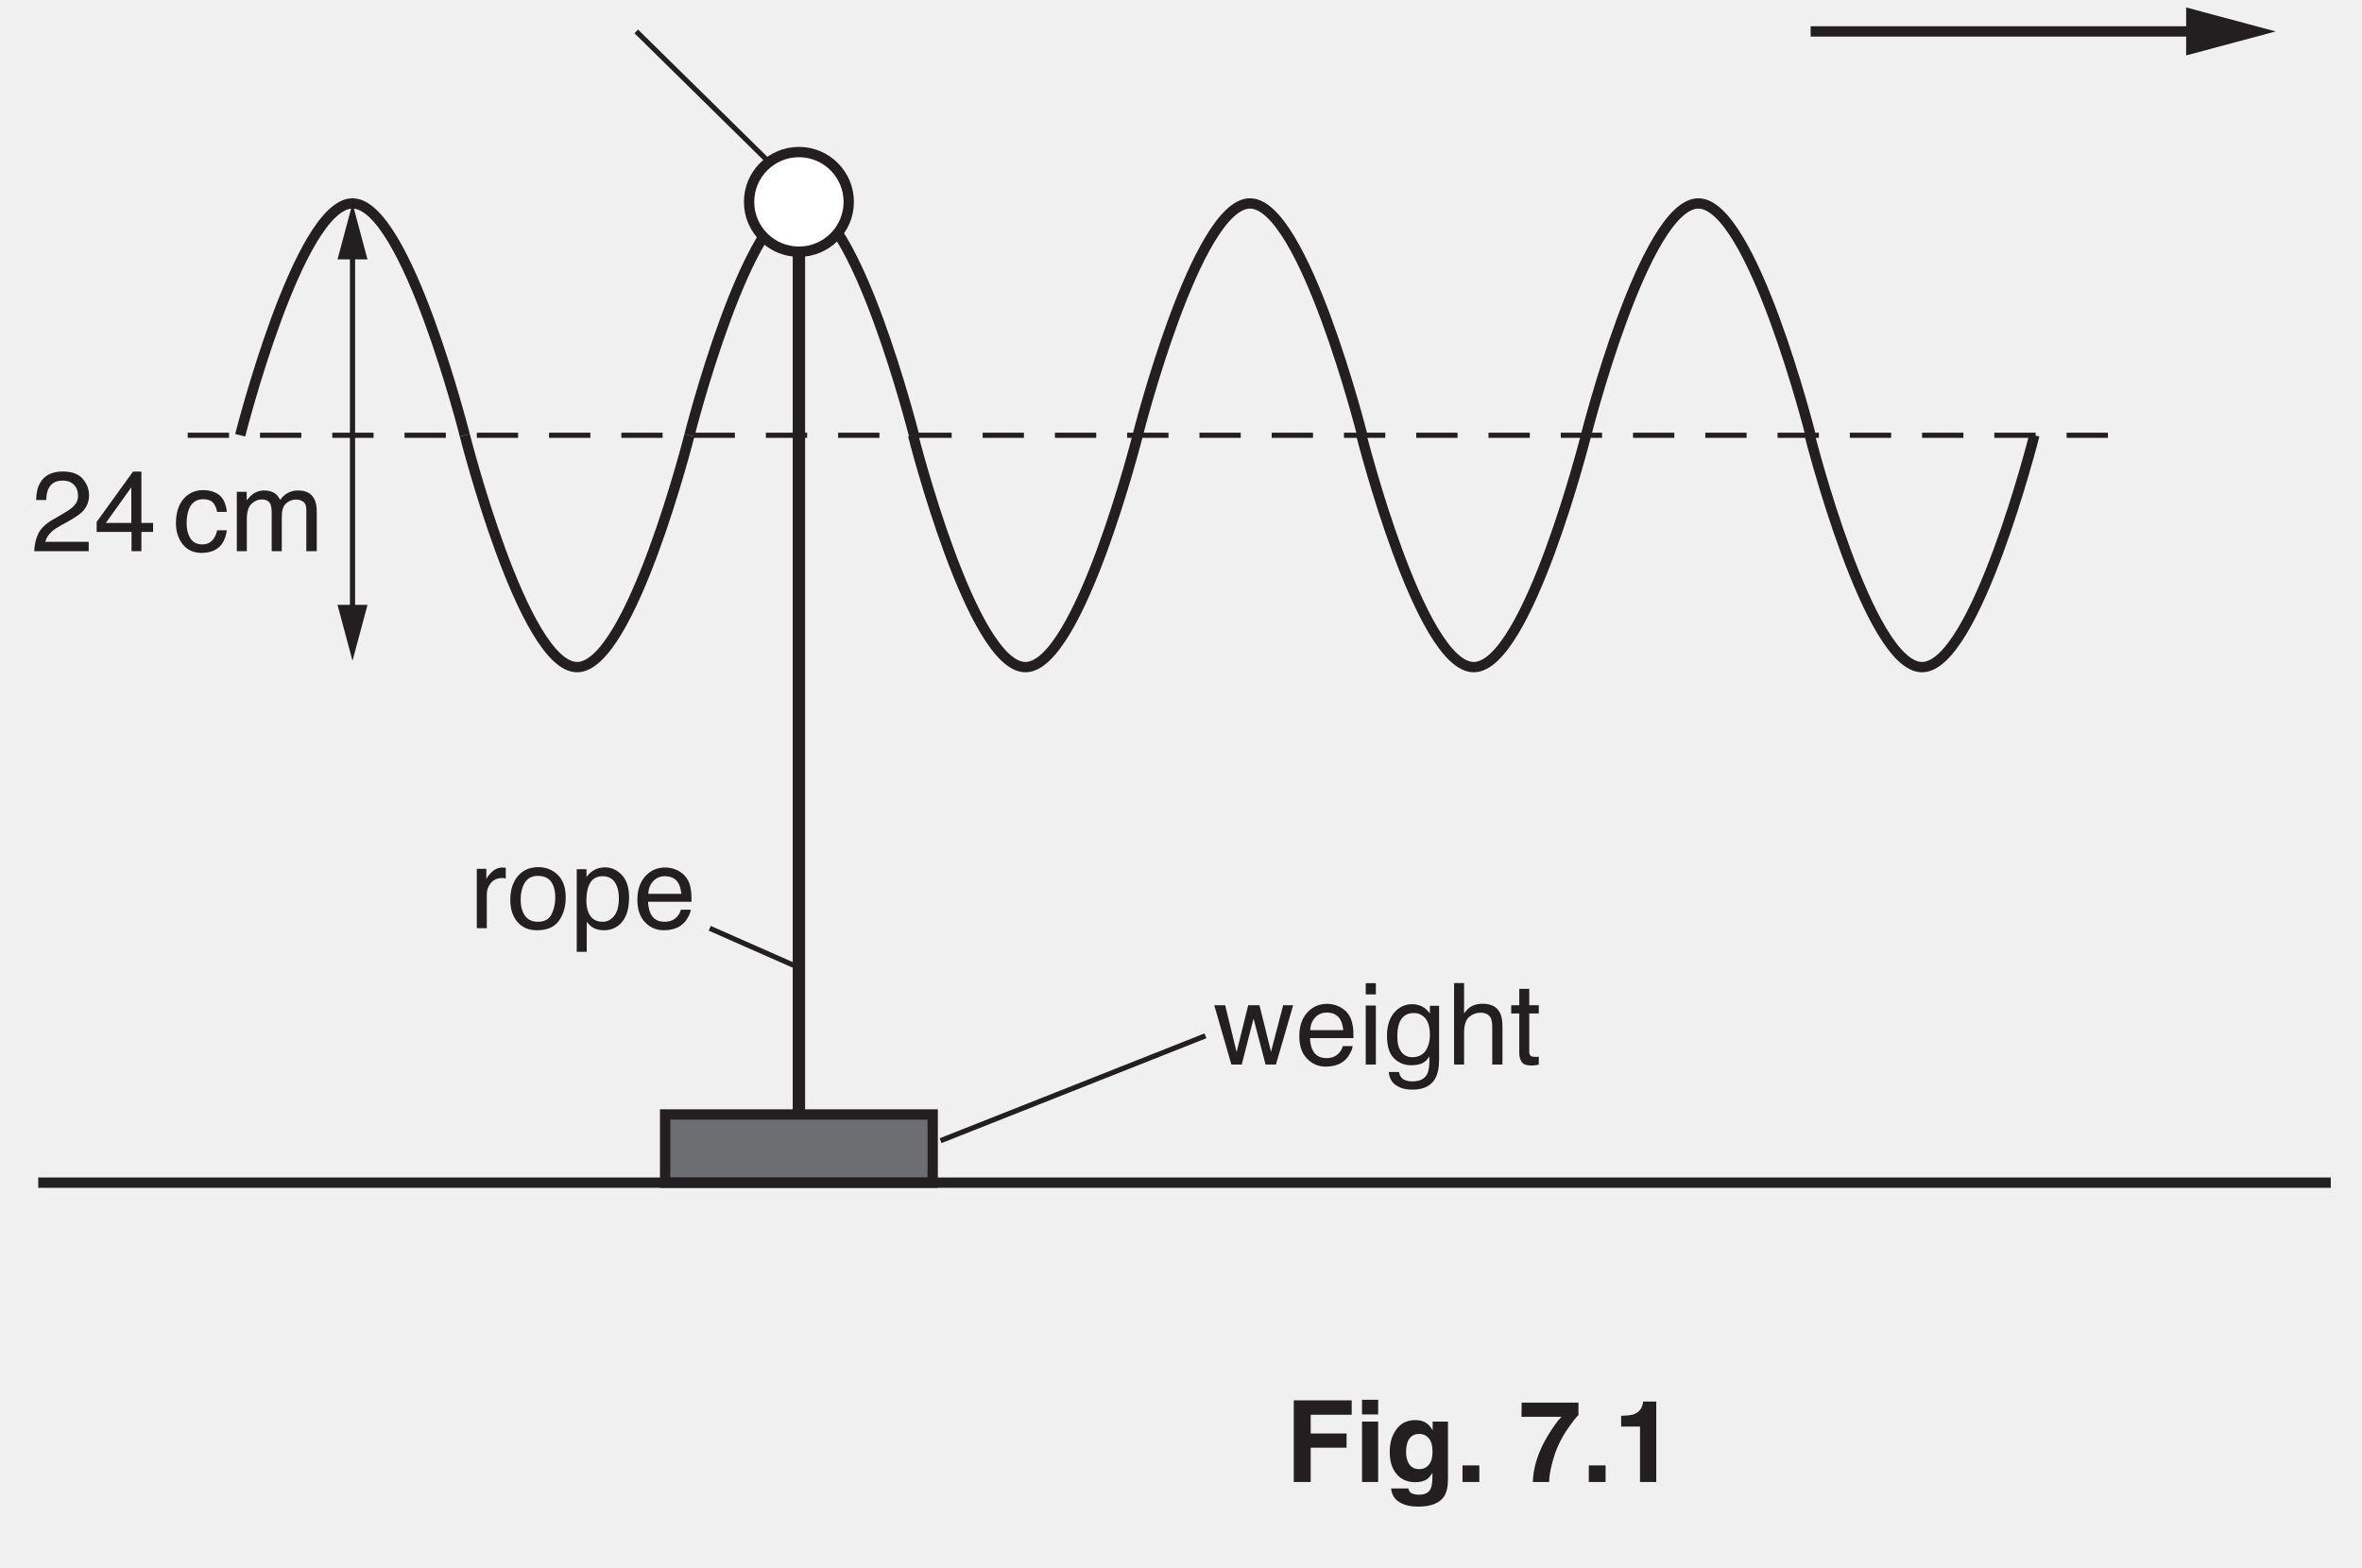
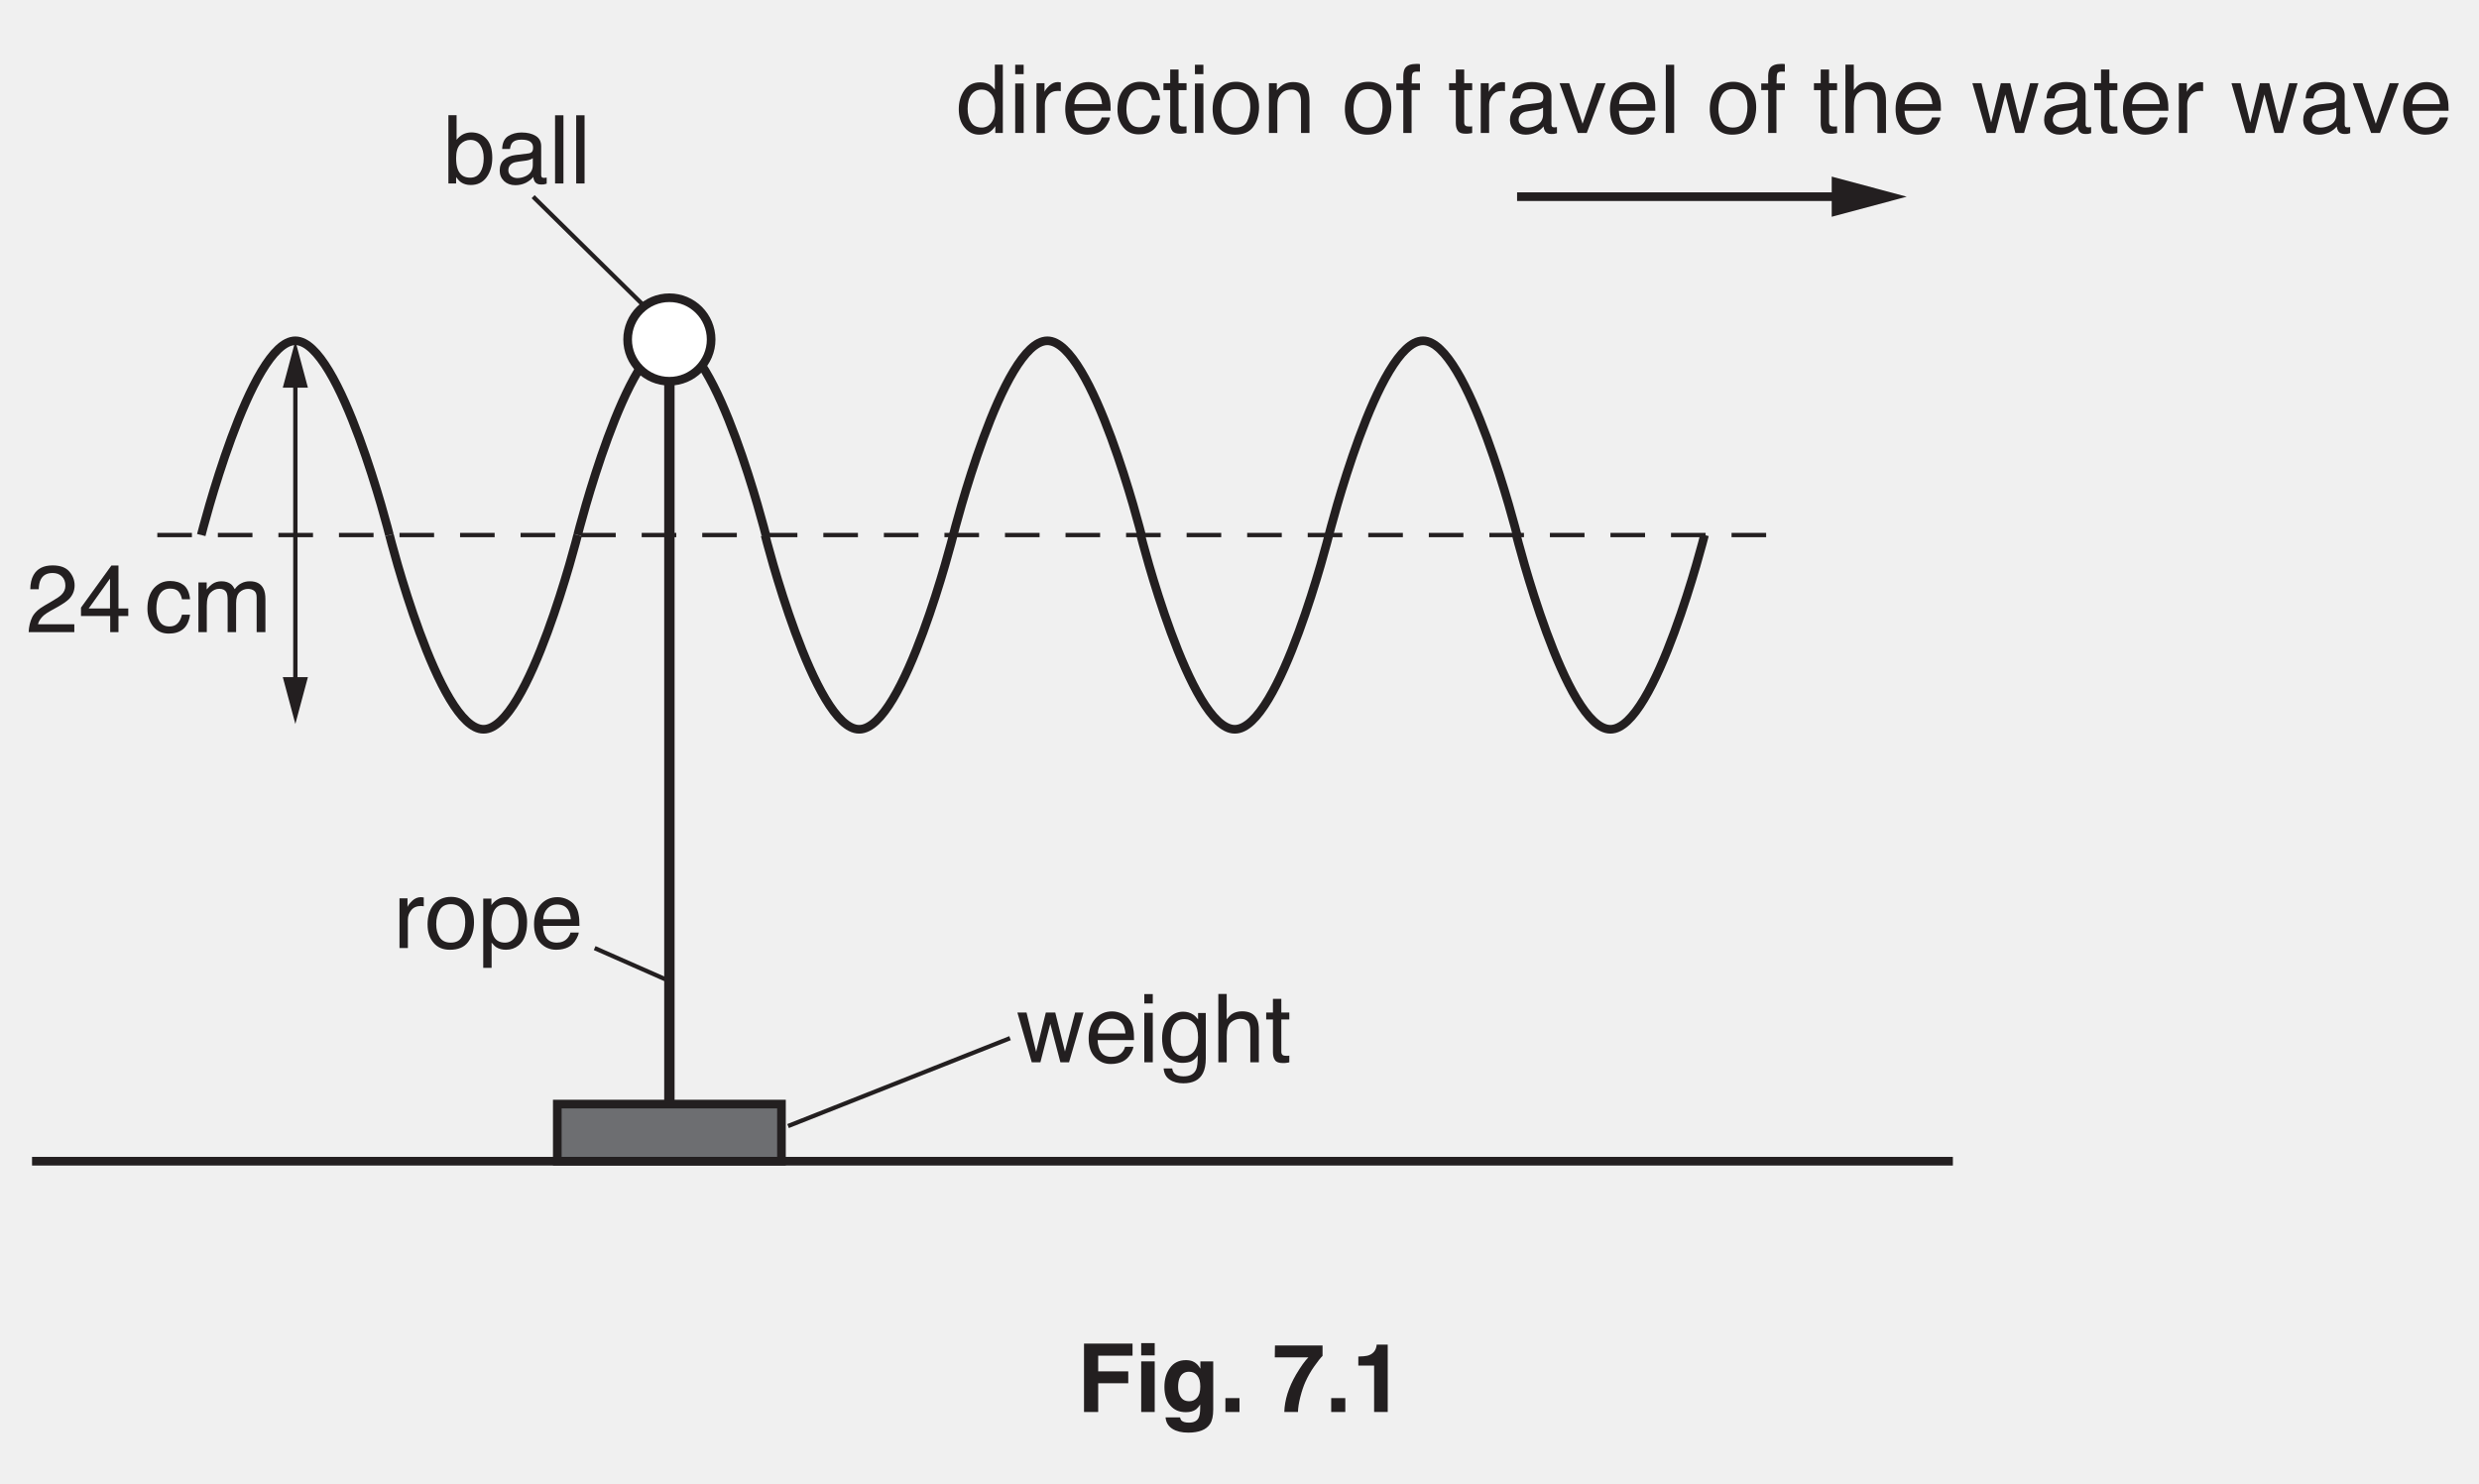
- <svg xmlns="http://www.w3.org/2000/svg" xmlns:xlink="http://www.w3.org/1999/xlink" version="1.1" width="228.8" height="151.9" viewBox="0 0 228.8 151.9">
+ <svg xmlns="http://www.w3.org/2000/svg" xmlns:xlink="http://www.w3.org/1999/xlink" version="1.1" width="286.6" height="171.6" viewBox="0 0 286.6 171.6">
  <defs>
    <clipPath id="clip_1">
-       <path transform="matrix(1,0,0,-1,-154.199,723.889)" d="M154.2 571.99H383V723.89H154.2Z" />
+       <path transform="matrix(1,0,0,-1,-154.199,743.589)" d="M154.2 571.99H440.8V743.59H154.2Z" />
    </clipPath>
    <clipPath id="clip_2">
-       <path transform="matrix(1,0,0,-1,-154.199,723.889)" d="M0 0H595.276V841.89H0Z" />
+       <path transform="matrix(1,0,0,-1,-154.199,743.589)" d="M0 0H595.276V841.89H0Z" />
    </clipPath>
    <clipPath id="clip_3">
-       <path transform="matrix(1,0,0,-1,-154.199,723.889)" d="M0 0H595.276V841.89H0Z" />
+       <path transform="matrix(1,0,0,-1,-154.199,743.589)" d="M0 0H595.276V841.89H0Z" />
    </clipPath>
    <clipPath id="clip_4">
-       <path transform="matrix(1,0,0,-1,-154.199,723.889)" d="M153.276 606.301H441.999V740.810H153.276Z" />
+       <path transform="matrix(1,0,0,-1,-154.199,743.589)" d="M153.276 606.301H441.999V740.810H153.276Z" />
    </clipPath>
    <clipPath id="clip_5">
-       <path transform="matrix(1,0,0,-1,-154.199,723.889)" d="M153.276 606.301H441.999V740.810H153.276Z" />
+       <path transform="matrix(1,0,0,-1,-154.199,743.589)" d="M153.276 606.301H441.999V740.810H153.276Z" />
    </clipPath>
+     <path id="font_6_71" d="M.120 .255C.120 .199 .131 .152 .155 .114 .179 .076 .217 .057 .270 .057 .310 .057 .344 .075 .370 .110 .396 .145 .409 .195 .409 .261 .409 .327 .396 .376 .369 .408 .342 .440 .308 .456 .269 .456 .224 .456 .188 .439 .161 .405 .133 .371 .120 .321 .120 .255M.252 .532C.292 .532 .326 .523 .353 .507 .368 .497 .386 .480 .406 .456V.718H.490V0H.411V.072C.391 .040 .366 .017 .338 .002 .310-.011 .278-.018 .242-.018 .184-.018 .133 .005 .091 .054 .048 .103 .027 .169 .027 .250 .027 .326 .046 .392 .085 .448 .124 .504 .180 .532 .252 .532Z" />
+     <path id="font_6_76" d="M.064 .520H.153V0H.064V.520M.064 .717H.153V.618H.064V.717Z" />
    <path id="font_6_85" d="M.066 .523H.150V.432C.157 .450 .173 .471 .200 .497 .227 .522 .258 .535 .292 .535 .294 .535 .297 .534 .301 .534 .305 .534 .311 .533 .321 .532V.439C.316 .440 .311 .441 .306 .441 .302 .442 .297 .442 .292 .442 .248 .442 .214 .428 .190 .399 .166 .370 .154 .337 .154 .300V0H.066V.523Z" />
+     <path id="font_6_72" d="M.282 .535C.319 .535 .355 .526 .390 .509 .424 .491 .451 .469 .469 .441 .487 .415 .499 .384 .504 .349 .510 .325 .512 .286 .512 .233H.129C.131 .180 .143 .137 .166 .105 .190 .073 .226 .057 .275 .057 .321 .057 .358 .072 .385 .102 .401 .120 .412 .140 .418 .163H.505C.503 .143 .495 .122 .482 .099 .469 .075 .455 .056 .439 .041 .412 .015 .379-.001 .340-.010 .319-.015 .295-.018 .268-.018 .203-.018 .148 .005 .103 .052 .057 .099 .035 .166 .035 .251 .035 .335 .057 .404 .103 .456 .149 .508 .208 .535 .282 .535M.422 .303C.418 .341 .410 .372 .397 .395 .373 .437 .333 .458 .276 .458 .236 .458 .202 .444 .175 .415 .147 .385 .133 .348 .131 .303H.422M.273 .536V.536Z" />
+     <path id="font_6_70" d="M.266 .538C.325 .538 .372 .523 .409 .495 .446 .466 .469 .416 .476 .346H.391C.385 .378 .374 .405 .355 .427 .336 .448 .307 .458 .266 .458 .210 .458 .170 .431 .145 .377 .130 .341 .122 .298 .122 .246 .122 .193 .133 .149 .155 .114 .177 .078 .212 .060 .260 .060 .296 .060 .325 .071 .346 .093 .368 .115 .382 .146 .391 .184H.476C.466 .115 .442 .064 .403 .032 .364 .000 .314-.015 .253-.015 .185-.015 .130 .009 .089 .059 .049 .109 .028 .171 .028 .246 .028 .338 .051 .410 .095 .461 .140 .512 .197 .538 .266 .538M.252 .536V.536Z" />
+     <path id="font_6_87" d="M.082 .667H.170V.523H.254V.450H.170V.110C.170 .092 .177 .079 .189 .073 .196 .070 .207 .068 .223 .068 .227 .068 .232 .068 .237 .068 .242 .068 .247 .069 .254 .070V0C.244-.003 .233-.005 .222-.006 .211-.008 .200-.008 .187-.008 .146-.008 .118 .001 .104 .022 .089 .043 .082 .070 .082 .104V.450H.011V.523H.082V.667Z" />
    <path id="font_6_82" d="M.271 .057C.330 .057 .370 .079 .391 .123 .413 .167 .424 .216 .424 .270 .424 .319 .416 .359 .400 .389 .376 .437 .333 .461 .272 .461 .219 .461 .180 .441 .155 .400 .131 .359 .119 .310 .119 .252 .119 .196 .131 .150 .155 .113 .180 .076 .218 .057 .271 .057M.275 .538C.342 .538 .399 .515 .446 .470 .492 .425 .516 .359 .516 .272 .516 .188 .495 .118 .454 .063 .413 .008 .349-.018 .263-.018 .191-.018 .134 .005 .092 .054 .049 .103 .028 .168 .028 .250 .028 .338 .051 .407 .095 .460 .140 .512 .200 .538 .275 .538M.272 .536V.536Z" />
+     <path id="font_6_81" d="M.064 .523H.147V.449C.172 .479 .198 .501 .226 .515 .254 .528 .284 .535 .318 .535 .393 .535 .443 .509 .469 .457 .483 .429 .490 .388 .490 .335V0H.401V.329C.401 .361 .396 .387 .387 .407 .371 .439 .343 .456 .302 .456 .281 .456 .264 .453 .250 .449 .226 .442 .205 .428 .187 .406 .172 .389 .163 .371 .158 .353 .154 .334 .152 .308 .152 .274V0H.064V.523M.270 .536V.536Z" />
+     <path id="font_6_3" d="" />
+     <path id="font_6_73" d="M.086 .602C.087 .638 .094 .665 .105 .681 .125 .711 .165 .726 .224 .726 .229 .726 .235 .726 .241 .726 .247 .725 .253 .725 .261 .724V.644C.252 .644 .245 .645 .241 .645 .237 .645 .233 .645 .229 .645 .203 .645 .187 .638 .182 .625 .176 .611 .174 .576 .174 .520H.261V.451H.173V0H.086V.451H.013V.520H.086V.602Z" />
+     <path id="font_6_68" d="M.131 .139C.131 .114 .141 .094 .159 .079 .178 .064 .200 .057 .225 .057 .256 .057 .286 .064 .315 .078 .364 .102 .388 .141 .388 .195V.266C.377 .258 .364 .252 .347 .247 .330 .243 .313 .239 .297 .238L.244 .231C.212 .227 .188 .221 .172 .212 .145 .197 .131 .172 .131 .139M.344 .316C.364 .319 .378 .327 .385 .342 .389 .350 .391 .361 .391 .376 .391 .406 .380 .427 .359 .441 .337 .455 .307 .461 .267 .461 .221 .461 .189 .449 .169 .424 .159 .410 .152 .390 .148 .363H.066C.068 .427 .089 .472 .129 .498 .169 .523 .216 .536 .269 .536 .331 .536 .381 .524 .419 .500 .457 .477 .476 .441 .476 .391V.089C.476 .080 .478 .073 .482 .067 .485 .062 .493 .059 .505 .059 .509 .059 .514 .059 .519 .060 .523 .060 .529 .061 .534 .062V-.002C.520-.006 .510-.009 .503-.010 .496-.011 .486-.011 .474-.011 .443-.011 .421-.000 .408 .020 .401 .032 .395 .048 .393 .069 .375 .045 .349 .025 .315 .007 .282-.009 .245-.018 .205-.018 .156-.018 .116-.003 .086 .025 .055 .055 .040 .092 .040 .136 .040 .185 .055 .223 .085 .249 .115 .276 .155 .293 .204 .299L.344 .316M.271 .536V.536Z" />
+     <path id="font_6_89" d="M.107 .523 .247 .097 .393 .523H.489L.291 0H.198L.005 .523H.107Z" />
+     <path id="font_6_79" d="M.066 .717H.154V0H.066V.717Z" />
+     <path id="font_6_75" d="M.064 .718H.152V.452C.173 .478 .191 .497 .208 .508 .236 .526 .272 .536 .314 .536 .390 .536 .441 .509 .468 .456 .483 .427 .490 .387 .490 .335V0H.400V.329C.400 .368 .395 .396 .385 .414 .369 .442 .339 .457 .295 .457 .259 .457 .226 .444 .196 .419 .167 .394 .152 .347 .152 .277V0H.064V.718Z" />
+     <path id="font_6_90" d="M.104 .523 .205 .110 .307 .523H.406L.508 .113 .615 .523H.703L.551 0H.460L.354 .405 .250 0H.159L.008 .523H.104Z" />
+     <path id="font_6_69" d="M.057 .718H.143V.459C.162 .484 .185 .503 .211 .517 .238 .530 .267 .537 .298 .537 .363 .537 .416 .514 .457 .469 .497 .425 .518 .359 .518 .271 .518 .188 .498 .120 .458 .065 .417 .010 .362-.016 .291-.016 .251-.016 .218-.006 .190 .012 .174 .023 .157 .042 .138 .067V0H.057V.718M.286 .061C.333 .061 .369 .080 .392 .118 .416 .155 .428 .205 .428 .267 .428 .322 .416 .367 .392 .403 .369 .439 .334 .458 .288 .458 .248 .458 .213 .443 .183 .413 .153 .384 .138 .335 .138 .267 .138 .218 .144 .178 .156 .147 .179 .090 .222 .061 .286 .061Z" />
    <path id="font_6_83" d="M.285 .057C.326 .057 .360 .074 .387 .109 .414 .143 .428 .195 .428 .264 .428 .306 .422 .342 .410 .372 .387 .430 .345 .458 .285 .458 .224 .458 .182 .428 .160 .367 .148 .334 .142 .292 .142 .242 .142 .202 .148 .167 .160 .139 .182 .084 .224 .057 .285 .057M.057 .520H.143V.451C.160 .475 .179 .493 .200 .506 .230 .526 .265 .536 .305 .536 .364 .536 .414 .513 .456 .467 .497 .422 .518 .357 .518 .272 .518 .158 .488 .076 .428 .027 .390-.003 .347-.018 .296-.018 .257-.018 .224-.009 .197 .007 .182 .016 .164 .033 .145 .057V-.208H.057V.520Z" />
-     <path id="font_6_72" d="M.282 .535C.319 .535 .355 .526 .390 .509 .424 .491 .451 .469 .469 .441 .487 .415 .499 .384 .504 .349 .510 .325 .512 .286 .512 .233H.129C.131 .180 .143 .137 .166 .105 .190 .073 .226 .057 .275 .057 .321 .057 .358 .072 .385 .102 .401 .120 .412 .140 .418 .163H.505C.503 .143 .495 .122 .482 .099 .469 .075 .455 .056 .439 .041 .412 .015 .379-.001 .340-.010 .319-.015 .295-.018 .268-.018 .203-.018 .148 .005 .103 .052 .057 .099 .035 .166 .035 .251 .035 .335 .057 .404 .103 .456 .149 .508 .208 .535 .282 .535M.422 .303C.418 .341 .410 .372 .397 .395 .373 .437 .333 .458 .276 .458 .236 .458 .202 .444 .175 .415 .147 .385 .133 .348 .131 .303H.422M.273 .536V.536Z" />
-     <path id="font_6_90" d="M.104 .523 .205 .110 .307 .523H.406L.508 .113 .615 .523H.703L.551 0H.460L.354 .405 .250 0H.159L.008 .523H.104Z" />
-     <path id="font_6_76" d="M.064 .520H.153V0H.064V.520M.064 .717H.153V.618H.064V.717Z" />
    <path id="font_6_74" d="M.249 .532C.290 .532 .325 .522 .356 .501 .373 .490 .389 .473 .407 .451V.518H.488V.042C.488-.024 .478-.076 .458-.115 .422-.186 .353-.221 .252-.221 .196-.221 .148-.209 .110-.183 .071-.158 .050-.119 .045-.065H.135C.139-.088 .147-.106 .160-.119 .180-.138 .211-.148 .254-.148 .321-.148 .365-.124 .386-.077 .399-.049 .404 .000 .403 .072 .386 .045 .365 .025 .340 .012 .315-.000 .282-.006 .242-.006 .185-.006 .135 .013 .093 .053 .051 .093 .029 .160 .029 .253 .029 .340 .051 .409 .093 .458 .136 .507 .188 .532 .249 .532M.407 .263C.407 .328 .393 .376 .367 .407 .340 .438 .306 .454 .265 .454 .203 .454 .160 .425 .138 .367 .126 .336 .120 .295 .120 .245 .120 .187 .132 .142 .156 .111 .179 .080 .212 .065 .252 .065 .315 .065 .360 .093 .385 .150 .400 .182 .407 .220 .407 .263M.259 .536V.536Z" />
-     <path id="font_6_75" d="M.064 .718H.152V.452C.173 .478 .191 .497 .208 .508 .236 .526 .272 .536 .314 .536 .390 .536 .441 .509 .468 .456 .483 .427 .490 .387 .490 .335V0H.400V.329C.400 .368 .395 .396 .385 .414 .369 .442 .339 .457 .295 .457 .259 .457 .226 .444 .196 .419 .167 .394 .152 .347 .152 .277V0H.064V.718Z" />
-     <path id="font_6_87" d="M.082 .667H.170V.523H.254V.450H.170V.110C.170 .092 .177 .079 .189 .073 .196 .070 .207 .068 .223 .068 .227 .068 .232 .068 .237 .068 .242 .068 .247 .069 .254 .070V0C.244-.003 .233-.005 .222-.006 .211-.008 .200-.008 .187-.008 .146-.008 .118 .001 .104 .022 .089 .043 .082 .070 .082 .104V.450H.011V.523H.082V.667Z" />
    <path id="font_6_21" d="M.031 0C.034 .060 .046 .112 .068 .157 .090 .201 .132 .242 .195 .278L.289 .333C.331 .357 .360 .378 .377 .395 .404 .422 .417 .453 .417 .488 .417 .529 .405 .562 .380 .586 .356 .610 .323 .622 .283 .622 .222 .622 .181 .599 .158 .553 .145 .528 .138 .494 .137 .451H.048C.049 .512 .060 .561 .082 .600 .120 .668 .187 .702 .283 .702 .363 .702 .422 .680 .459 .637 .496 .593 .514 .545 .514 .492 .514 .436 .494 .388 .455 .348 .432 .325 .391 .297 .333 .264L.266 .227C.234 .209 .209 .193 .190 .177 .158 .148 .137 .117 .129 .083H.511V0H.031Z" />
    <path id="font_6_23" d="M.330 .249V.563L.106 .249H.330M.332 0V.170H.025V.258L.345 .701H.419V.249H.522V.170H.419V0H.332Z" />
-     <path id="font_6_3" d="" />
-     <path id="font_6_70" d="M.266 .538C.325 .538 .372 .523 .409 .495 .446 .466 .469 .416 .476 .346H.391C.385 .378 .374 .405 .355 .427 .336 .448 .307 .458 .266 .458 .210 .458 .170 .431 .145 .377 .130 .341 .122 .298 .122 .246 .122 .193 .133 .149 .155 .114 .177 .078 .212 .060 .260 .060 .296 .060 .325 .071 .346 .093 .368 .115 .382 .146 .391 .184H.476C.466 .115 .442 .064 .403 .032 .364 .000 .314-.015 .253-.015 .185-.015 .130 .009 .089 .059 .049 .109 .028 .171 .028 .246 .028 .338 .051 .410 .095 .461 .140 .512 .197 .538 .266 .538M.252 .536V.536Z" />
    <path id="font_6_80" d="M.064 .523H.151V.449C.172 .474 .191 .493 .208 .505 .236 .525 .269 .535 .306 .535 .348 .535 .381 .524 .407 .504 .421 .492 .434 .475 .446 .452 .465 .480 .488 .501 .515 .514 .541 .528 .571 .535 .604 .535 .674 .535 .722 .509 .747 .458 .761 .431 .768 .394 .768 .348V0H.676V.363C.676 .398 .668 .422 .650 .435 .633 .448 .611 .455 .586 .455 .552 .455 .522 .443 .497 .420 .472 .397 .460 .358 .460 .304V0H.371V.341C.371 .377 .366 .403 .358 .419 .345 .443 .320 .456 .283 .456 .250 .456 .220 .443 .193 .417 .165 .391 .152 .345 .152 .277V0H.064V.523Z" />
    <path id="font_7_41" d="M.076 .719H.586V.592H.225V.427H.541V.302H.225V0H.076V.719Z" />
    <path id="font_7_76" d="M.208 .595H.066V.724H.208V.595M.066 .532H.208V0H.066V.532Z" />
    <path id="font_7_74" d="M.293 .113C.326 .113 .353 .125 .375 .150 .398 .175 .409 .214 .409 .268 .409 .319 .399 .357 .377 .384 .356 .410 .327 .423 .291 .423 .243 .423 .209 .400 .190 .354 .181 .330 .176 .299 .176 .263 .176 .232 .181 .205 .191 .180 .210 .135 .244 .113 .293 .113M.258 .545C.285 .545 .308 .541 .328 .533 .362 .519 .389 .493 .410 .455V.532H.545V.027C.545-.041 .534-.093 .511-.127 .471-.187 .395-.217 .282-.217 .214-.217 .159-.204 .116-.177 .073-.150 .049-.110 .044-.057H.196C.200-.074 .206-.085 .215-.093 .230-.105 .255-.112 .291-.112 .341-.112 .374-.095 .391-.062 .402-.040 .408-.004 .408 .045V.079C.394 .057 .380 .040 .365 .028 .337 .007 .301-.002 .257-.002 .188-.002 .134 .021 .093 .069 .052 .117 .032 .182 .032 .264 .032 .344 .051 .410 .091 .464 .130 .518 .186 .545 .258 .545M.303 .545V.545Z" />
    <path id="font_7_17" d="M.062 .146H.210V0H.062V.146Z" />
    <path id="font_7_3" d="" />
    <path id="font_7_26" d="M.527 .590C.506 .569 .477 .533 .440 .480 .403 .428 .372 .373 .347 .317 .327 .273 .309 .219 .293 .156 .277 .092 .269 .040 .269 0H.125C.129 .127 .170 .259 .25 .396 .301 .481 .343 .540 .378 .574H.025L.027 .699H.527V.590Z" />
    <path id="font_7_20" d="M.069 .488V.583C.113 .584 .144 .587 .161 .591 .189 .597 .212 .610 .229 .628 .242 .641 .251 .658 .257 .679 .260 .692 .262 .701 .262 .708H.378V0H.235V.488H.069Z" />
  </defs>
  <g clip-path="url(#clip_1)">
    <g clip-path="url(#clip_2)">
      <g clip-path="url(#clip_3)" />
-       <path transform="matrix(1,0,0,-1,-154.199,723.889)" d="M244.547 609.301H218.63V615.908H244.547Z" fill="#6d6e71" />
-       <path transform="matrix(1,0,0,-1,90.347,114.588)" stroke-width="1" stroke-linecap="butt" stroke-miterlimit="4" stroke-linejoin="miter" fill="none" stroke="#231f20" d="M0 0H-25.917V6.607H0Z" />
-       <path transform="matrix(1,0,0,-1,3.704,114.588)" stroke-width="1" stroke-linecap="butt" stroke-miterlimit="4" stroke-linejoin="miter" fill="none" stroke="#231f20" d="M0 0H222.07" />
-       <path transform="matrix(1,0,0,-1,18.187,42.174)" stroke-width=".5" stroke-linecap="butt" stroke-dasharray="4,3" stroke-miterlimit="4" stroke-linejoin="miter" fill="none" stroke="#231f20" d="M0 0H187.26" />
+       <path transform="matrix(1,0,0,-1,-154.199,743.589)" d="M244.547 609.301H218.63V615.908H244.547Z" fill="#6d6e71" />
+       <path transform="matrix(1,0,0,-1,90.347,134.288)" stroke-width="1" stroke-linecap="butt" stroke-miterlimit="4" stroke-linejoin="miter" fill="none" stroke="#231f20" d="M0 0H-25.917V6.607H0Z" />
+       <path transform="matrix(1,0,0,-1,3.704,134.288)" stroke-width="1" stroke-linecap="butt" stroke-miterlimit="4" stroke-linejoin="miter" fill="none" stroke="#231f20" d="M0 0H222.07" />
+       <path transform="matrix(1,0,0,-1,18.187,61.874)" stroke-width=".5" stroke-linecap="butt" stroke-dasharray="4,3" stroke-miterlimit="4" stroke-linejoin="miter" fill="none" stroke="#231f20" d="M0 0H187.26" />
      <g clip-path="url(#clip_4)">
-         <path transform="matrix(1,0,0,-1,23.268,42.174)" stroke-width="1" stroke-linecap="butt" stroke-miterlimit="4" stroke-linejoin="miter" fill="none" stroke="#231f20" d="M0 0C0 0 5.671 22.463 10.878 22.463 16.085 22.463 21.756 0 21.756 0" />
-         <path transform="matrix(1,0,0,-1,66.782,42.174)" stroke-width="1" stroke-linecap="butt" stroke-miterlimit="4" stroke-linejoin="miter" fill="none" stroke="#231f20" d="M0 0C0 0-5.673-22.463-10.879-22.463-16.085-22.463-21.757 0-21.757 0" />
-         <path transform="matrix(1,0,0,-1,66.782,42.174)" stroke-width="1" stroke-linecap="butt" stroke-miterlimit="4" stroke-linejoin="miter" fill="none" stroke="#231f20" d="M0 0C0 0 5.671 22.463 10.877 22.463 16.084 22.463 21.756 0 21.756 0" />
-         <path transform="matrix(1,0,0,-1,110.208,42.174)" stroke-width="1" stroke-linecap="butt" stroke-miterlimit="4" stroke-linejoin="miter" fill="none" stroke="#231f20" d="M0 0C0 0-5.672-22.463-10.878-22.463-16.085-22.463-21.757 0-21.757 0" />
-         <path transform="matrix(1,0,0,-1,110.208,42.174)" stroke-width="1" stroke-linecap="butt" stroke-miterlimit="4" stroke-linejoin="miter" fill="none" stroke="#231f20" d="M0 0C0 0 5.672 22.463 10.878 22.463 16.084 22.463 21.757 0 21.757 0" />
-         <path transform="matrix(1,0,0,-1,153.635,42.174)" stroke-width="1" stroke-linecap="butt" stroke-miterlimit="4" stroke-linejoin="miter" fill="none" stroke="#231f20" d="M0 0C0 0-5.671-22.463-10.877-22.463-16.084-22.463-21.755 0-21.755 0" />
-         <path transform="matrix(1,0,0,-1,153.635,42.174)" stroke-width="1" stroke-linecap="butt" stroke-miterlimit="4" stroke-linejoin="miter" fill="none" stroke="#231f20" d="M0 0C0 0 5.672 22.463 10.88 22.463 16.086 22.463 21.756 0 21.756 0" />
-         <path transform="matrix(1,0,0,-1,197.062,42.174)" stroke-width="1" stroke-linecap="butt" stroke-miterlimit="4" stroke-linejoin="miter" fill="none" stroke="#231f20" d="M0 0C0 0-5.671-22.463-10.879-22.463-16.084-22.463-21.757 0-21.757 0" />
-         <path transform="matrix(1,0,0,-1,82.216,19.560)" d="M0 0C0-2.666-2.162-4.828-4.828-4.828-7.494-4.828-9.655-2.666-9.655 0-9.655 2.666-7.494 4.828-4.828 4.828-2.162 4.828 0 2.666 0 0" fill="#ffffff" />
-         <path transform="matrix(1,0,0,-1,82.216,19.560)" stroke-width="1" stroke-linecap="butt" stroke-miterlimit="4" stroke-linejoin="miter" fill="none" stroke="#231f20" d="M0 0C0-2.666-2.162-4.828-4.828-4.828-7.494-4.828-9.655-2.666-9.655 0-9.655 2.666-7.494 4.828-4.828 4.828-2.162 4.828 0 2.666 0 0Z" />
-         <path transform="matrix(1,0,0,-1,77.389,24.388)" stroke-width="1.2" stroke-linecap="butt" stroke-miterlimit="4" stroke-linejoin="miter" fill="none" stroke="#231f20" d="M0 0V-83.594" />
-         <path transform="matrix(1,0,0,-1,175.391,3.045)" stroke-width="1" stroke-linecap="butt" stroke-miterlimit="4" stroke-linejoin="miter" fill="none" stroke="#231f20" d="M0 0H37.96" />
-         <path transform="matrix(1,0,0,-1,211.766,5.369)" d="M0 0 8.673 2.323 0 4.648Z" fill="#231f20" />
+         <path transform="matrix(1,0,0,-1,23.268,61.874)" stroke-width="1" stroke-linecap="butt" stroke-miterlimit="4" stroke-linejoin="miter" fill="none" stroke="#231f20" d="M0 0C0 0 5.671 22.463 10.878 22.463 16.085 22.463 21.756 0 21.756 0" />
+         <path transform="matrix(1,0,0,-1,66.782,61.874)" stroke-width="1" stroke-linecap="butt" stroke-miterlimit="4" stroke-linejoin="miter" fill="none" stroke="#231f20" d="M0 0C0 0-5.673-22.463-10.879-22.463-16.085-22.463-21.757 0-21.757 0" />
+         <path transform="matrix(1,0,0,-1,66.782,61.874)" stroke-width="1" stroke-linecap="butt" stroke-miterlimit="4" stroke-linejoin="miter" fill="none" stroke="#231f20" d="M0 0C0 0 5.671 22.463 10.877 22.463 16.084 22.463 21.756 0 21.756 0" />
+         <path transform="matrix(1,0,0,-1,110.208,61.874)" stroke-width="1" stroke-linecap="butt" stroke-miterlimit="4" stroke-linejoin="miter" fill="none" stroke="#231f20" d="M0 0C0 0-5.672-22.463-10.878-22.463-16.085-22.463-21.757 0-21.757 0" />
+         <path transform="matrix(1,0,0,-1,110.208,61.874)" stroke-width="1" stroke-linecap="butt" stroke-miterlimit="4" stroke-linejoin="miter" fill="none" stroke="#231f20" d="M0 0C0 0 5.672 22.463 10.878 22.463 16.084 22.463 21.757 0 21.757 0" />
+         <path transform="matrix(1,0,0,-1,153.635,61.874)" stroke-width="1" stroke-linecap="butt" stroke-miterlimit="4" stroke-linejoin="miter" fill="none" stroke="#231f20" d="M0 0C0 0-5.671-22.463-10.877-22.463-16.084-22.463-21.755 0-21.755 0" />
+         <path transform="matrix(1,0,0,-1,153.635,61.874)" stroke-width="1" stroke-linecap="butt" stroke-miterlimit="4" stroke-linejoin="miter" fill="none" stroke="#231f20" d="M0 0C0 0 5.672 22.463 10.88 22.463 16.086 22.463 21.756 0 21.756 0" />
+         <path transform="matrix(1,0,0,-1,197.062,61.874)" stroke-width="1" stroke-linecap="butt" stroke-miterlimit="4" stroke-linejoin="miter" fill="none" stroke="#231f20" d="M0 0C0 0-5.671-22.463-10.879-22.463-16.084-22.463-21.757 0-21.757 0" />
+         <path transform="matrix(1,0,0,-1,82.216,39.260)" d="M0 0C0-2.666-2.162-4.828-4.828-4.828-7.494-4.828-9.655-2.666-9.655 0-9.655 2.666-7.494 4.828-4.828 4.828-2.162 4.828 0 2.666 0 0" fill="#ffffff" />
+         <path transform="matrix(1,0,0,-1,82.216,39.260)" stroke-width="1" stroke-linecap="butt" stroke-miterlimit="4" stroke-linejoin="miter" fill="none" stroke="#231f20" d="M0 0C0-2.666-2.162-4.828-4.828-4.828-7.494-4.828-9.655-2.666-9.655 0-9.655 2.666-7.494 4.828-4.828 4.828-2.162 4.828 0 2.666 0 0Z" />
+         <path transform="matrix(1,0,0,-1,77.389,44.088)" stroke-width="1.2" stroke-linecap="butt" stroke-miterlimit="4" stroke-linejoin="miter" fill="none" stroke="#231f20" d="M0 0V-83.594" />
+         <path transform="matrix(1,0,0,-1,175.391,22.745)" stroke-width="1" stroke-linecap="butt" stroke-miterlimit="4" stroke-linejoin="miter" fill="none" stroke="#231f20" d="M0 0H37.96" />
+         <path transform="matrix(1,0,0,-1,211.766,25.069)" d="M0 0 8.673 2.323 0 4.648Z" fill="#231f20" />
      </g>
-       <g clip-path="url(#clip_5)" />
-       <use data-text="r" xlink:href="#font_6_85" transform="matrix(11,0,0,-11,45.461,89.935)" fill="#231f20" />
-       <use data-text="o" xlink:href="#font_6_82" transform="matrix(11,0,0,-11,49.124,89.935)" fill="#231f20" />
-       <use data-text="p" xlink:href="#font_6_83" transform="matrix(11,0,0,-11,55.240,89.935)" fill="#231f20" />
-       <use data-text="e" xlink:href="#font_6_72" transform="matrix(11,0,0,-11,61.356,89.935)" fill="#231f20" />
-       <use data-text="w" xlink:href="#font_6_90" transform="matrix(11,0,0,-11,117.533,103.146)" fill="#231f20" />
-       <use data-text="e" xlink:href="#font_6_72" transform="matrix(11,0,0,-11,125.475,103.146)" fill="#231f20" />
-       <use data-text="i" xlink:href="#font_6_76" transform="matrix(11,0,0,-11,131.591,103.146)" fill="#231f20" />
-       <use data-text="g" xlink:href="#font_6_74" transform="matrix(11,0,0,-11,134.033,103.146)" fill="#231f20" />
-       <use data-text="h" xlink:href="#font_6_75" transform="matrix(11,0,0,-11,140.149,103.146)" fill="#231f20" />
-       <use data-text="t" xlink:href="#font_6_87" transform="matrix(11,0,0,-11,146.265,103.146)" fill="#231f20" />
-       <path transform="matrix(1,0,0,-1,61.635,3.045)" stroke-width=".5" stroke-linecap="butt" stroke-miterlimit="10" stroke-linejoin="miter" fill="none" stroke="#231f20" d="M0 0 12.86-12.658" />
-       <path transform="matrix(1,0,0,-1,68.750,89.941)" stroke-width=".5" stroke-linecap="butt" stroke-miterlimit="10" stroke-linejoin="miter" fill="none" stroke="#231f20" d="M0 0 8.639-3.812" />
-       <path transform="matrix(1,0,0,-1,116.772,100.359)" stroke-width=".5" stroke-linecap="butt" stroke-miterlimit="10" stroke-linejoin="miter" fill="none" stroke="#231f20" d="M0 0-25.663-10.164" />
-       <path transform="matrix(1,0,0,-1,34.147,24.141)" stroke-width=".5" stroke-linecap="butt" stroke-miterlimit="10" stroke-linejoin="miter" fill="none" stroke="#231f20" d="M0 0V-35.455" />
-       <path transform="matrix(1,0,0,-1,32.694,25.132)" d="M0 0 1.452 5.42 2.905 0Z" fill="#231f20" />
-       <path transform="matrix(1,0,0,-1,32.694,58.605)" d="M0 0 1.452-5.42 2.905 0Z" fill="#231f20" />
-       <use data-text="2" xlink:href="#font_6_21" transform="matrix(11,0,0,-11,2.972,53.406)" fill="#231f20" />
-       <use data-text="4" xlink:href="#font_6_23" transform="matrix(11,0,0,-11,9.088,53.406)" fill="#231f20" />
-       <use data-text="c" xlink:href="#font_6_70" transform="matrix(11,0,0,-11,16.736,53.406)" fill="#231f20" />
-       <use data-text="m" xlink:href="#font_6_80" transform="matrix(11,0,0,-11,22.236,53.406)" fill="#231f20" />
-       <use data-text="F" xlink:href="#font_7_41" transform="matrix(11,0,0,-11,124.488,143.588)" fill="#231f20" />
-       <use data-text="i" xlink:href="#font_7_76" transform="matrix(11,0,0,-11,131.209,143.588)" fill="#231f20" />
-       <use data-text="g" xlink:href="#font_7_74" transform="matrix(11,0,0,-11,134.267,143.588)" fill="#231f20" />
-       <use data-text="." xlink:href="#font_7_17" transform="matrix(11,0,0,-11,140.988,143.588)" fill="#231f20" />
-       <use data-text="7" xlink:href="#font_7_26" transform="matrix(11,0,0,-11,147.104,143.588)" fill="#231f20" />
-       <use data-text="." xlink:href="#font_7_17" transform="matrix(11,0,0,-11,153.220,143.588)" fill="#231f20" />
-       <use data-text="1" xlink:href="#font_7_20" transform="matrix(11,0,0,-11,156.278,143.588)" fill="#231f20" />
+       <g clip-path="url(#clip_5)">
+         <use data-text="d" xlink:href="#font_6_71" transform="matrix(11,0,0,-11,110.548,15.376)" fill="#231f20" />
+         <use data-text="i" xlink:href="#font_6_76" transform="matrix(11,0,0,-11,116.664,15.376)" fill="#231f20" />
+         <use data-text="r" xlink:href="#font_6_85" transform="matrix(11,0,0,-11,119.106,15.376)" fill="#231f20" />
+         <use data-text="e" xlink:href="#font_6_72" transform="matrix(11,0,0,-11,122.769,15.376)" fill="#231f20" />
+         <use data-text="c" xlink:href="#font_6_70" transform="matrix(11,0,0,-11,128.885,15.376)" fill="#231f20" />
+         <use data-text="t" xlink:href="#font_6_87" transform="matrix(11,0,0,-11,134.385,15.376)" fill="#231f20" />
+         <use data-text="i" xlink:href="#font_6_76" transform="matrix(11,0,0,-11,137.443,15.376)" fill="#231f20" />
+         <use data-text="o" xlink:href="#font_6_82" transform="matrix(11,0,0,-11,139.885,15.376)" fill="#231f20" />
+         <use data-text="n" xlink:href="#font_6_81" transform="matrix(11,0,0,-11,146.001,15.376)" fill="#231f20" />
+         <use data-text="o" xlink:href="#font_6_82" transform="matrix(11,0,0,-11,155.175,15.376)" fill="#231f20" />
+         <use data-text="f" xlink:href="#font_6_73" transform="matrix(11,0,0,-11,161.291,15.376)" fill="#231f20" />
+         <use data-text="t" xlink:href="#font_6_87" transform="matrix(11,0,0,-11,167.407,15.376)" fill="#231f20" />
+         <use data-text="r" xlink:href="#font_6_85" transform="matrix(11,0,0,-11,170.465,15.376)" fill="#231f20" />
+         <use data-text="a" xlink:href="#font_6_68" transform="matrix(11,0,0,-11,174.128,15.376)" fill="#231f20" />
+         <use data-text="v" xlink:href="#font_6_89" transform="matrix(11,0,0,-11,180.244,15.376)" fill="#231f20" />
+         <use data-text="e" xlink:href="#font_6_72" transform="matrix(11,0,0,-11,185.744,15.376)" fill="#231f20" />
+         <use data-text="l" xlink:href="#font_6_79" transform="matrix(11,0,0,-11,191.860,15.376)" fill="#231f20" />
+         <use data-text="o" xlink:href="#font_6_82" transform="matrix(11,0,0,-11,197.360,15.376)" fill="#231f20" />
+         <use data-text="f" xlink:href="#font_6_73" transform="matrix(11,0,0,-11,203.476,15.376)" fill="#231f20" />
+         <use data-text="t" xlink:href="#font_6_87" transform="matrix(11,0,0,-11,209.592,15.376)" fill="#231f20" />
+         <use data-text="h" xlink:href="#font_6_75" transform="matrix(11,0,0,-11,212.650,15.376)" fill="#231f20" />
+         <use data-text="e" xlink:href="#font_6_72" transform="matrix(11,0,0,-11,218.766,15.376)" fill="#231f20" />
+         <use data-text="w" xlink:href="#font_6_90" transform="matrix(11,0,0,-11,227.940,15.376)" fill="#231f20" />
+         <use data-text="a" xlink:href="#font_6_68" transform="matrix(11,0,0,-11,235.882,15.376)" fill="#231f20" />
+         <use data-text="t" xlink:href="#font_6_87" transform="matrix(11,0,0,-11,241.998,15.376)" fill="#231f20" />
+         <use data-text="e" xlink:href="#font_6_72" transform="matrix(11,0,0,-11,245.056,15.376)" fill="#231f20" />
+         <use data-text="r" xlink:href="#font_6_85" transform="matrix(11,0,0,-11,251.172,15.376)" fill="#231f20" />
+         <use data-text="w" xlink:href="#font_6_90" transform="matrix(11,0,0,-11,257.893,15.376)" fill="#231f20" />
+         <use data-text="a" xlink:href="#font_6_68" transform="matrix(11,0,0,-11,265.835,15.376)" fill="#231f20" />
+         <use data-text="v" xlink:href="#font_6_89" transform="matrix(11,0,0,-11,271.951,15.376)" fill="#231f20" />
+         <use data-text="e" xlink:href="#font_6_72" transform="matrix(11,0,0,-11,277.451,15.376)" fill="#231f20" />
+       </g>
+       <use data-text="b" xlink:href="#font_6_69" transform="matrix(11,0,0,-11,51.214,21.218)" fill="#231f20" />
+       <use data-text="a" xlink:href="#font_6_68" transform="matrix(11,0,0,-11,57.330,21.218)" fill="#231f20" />
+       <use data-text="l" xlink:href="#font_6_79" transform="matrix(11,0,0,-11,63.446,21.218)" fill="#231f20" />
+       <use data-text="l" xlink:href="#font_6_79" transform="matrix(11,0,0,-11,65.888,21.218)" fill="#231f20" />
+       <use data-text="r" xlink:href="#font_6_85" transform="matrix(11,0,0,-11,45.461,109.636)" fill="#231f20" />
+       <use data-text="o" xlink:href="#font_6_82" transform="matrix(11,0,0,-11,49.124,109.636)" fill="#231f20" />
+       <use data-text="p" xlink:href="#font_6_83" transform="matrix(11,0,0,-11,55.240,109.636)" fill="#231f20" />
+       <use data-text="e" xlink:href="#font_6_72" transform="matrix(11,0,0,-11,61.356,109.636)" fill="#231f20" />
+       <use data-text="w" xlink:href="#font_6_90" transform="matrix(11,0,0,-11,117.533,122.847)" fill="#231f20" />
+       <use data-text="e" xlink:href="#font_6_72" transform="matrix(11,0,0,-11,125.475,122.847)" fill="#231f20" />
+       <use data-text="i" xlink:href="#font_6_76" transform="matrix(11,0,0,-11,131.591,122.847)" fill="#231f20" />
+       <use data-text="g" xlink:href="#font_6_74" transform="matrix(11,0,0,-11,134.033,122.847)" fill="#231f20" />
+       <use data-text="h" xlink:href="#font_6_75" transform="matrix(11,0,0,-11,140.149,122.847)" fill="#231f20" />
+       <use data-text="t" xlink:href="#font_6_87" transform="matrix(11,0,0,-11,146.265,122.847)" fill="#231f20" />
+       <path transform="matrix(1,0,0,-1,61.635,22.745)" stroke-width=".5" stroke-linecap="butt" stroke-miterlimit="10" stroke-linejoin="miter" fill="none" stroke="#231f20" d="M0 0 12.86-12.658" />
+       <path transform="matrix(1,0,0,-1,68.750,109.641)" stroke-width=".5" stroke-linecap="butt" stroke-miterlimit="10" stroke-linejoin="miter" fill="none" stroke="#231f20" d="M0 0 8.639-3.812" />
+       <path transform="matrix(1,0,0,-1,116.772,120.059)" stroke-width=".5" stroke-linecap="butt" stroke-miterlimit="10" stroke-linejoin="miter" fill="none" stroke="#231f20" d="M0 0-25.663-10.164" />
+       <path transform="matrix(1,0,0,-1,34.147,43.841)" stroke-width=".5" stroke-linecap="butt" stroke-miterlimit="10" stroke-linejoin="miter" fill="none" stroke="#231f20" d="M0 0V-35.455" />
+       <path transform="matrix(1,0,0,-1,32.694,44.832)" d="M0 0 1.452 5.42 2.905 0Z" fill="#231f20" />
+       <path transform="matrix(1,0,0,-1,32.694,78.305)" d="M0 0 1.452-5.42 2.905 0Z" fill="#231f20" />
+       <use data-text="2" xlink:href="#font_6_21" transform="matrix(11,0,0,-11,2.972,73.106)" fill="#231f20" />
+       <use data-text="4" xlink:href="#font_6_23" transform="matrix(11,0,0,-11,9.088,73.106)" fill="#231f20" />
+       <use data-text="c" xlink:href="#font_6_70" transform="matrix(11,0,0,-11,16.736,73.106)" fill="#231f20" />
+       <use data-text="m" xlink:href="#font_6_80" transform="matrix(11,0,0,-11,22.236,73.106)" fill="#231f20" />
+       <use data-text="F" xlink:href="#font_7_41" transform="matrix(11,0,0,-11,124.488,163.288)" fill="#231f20" />
+       <use data-text="i" xlink:href="#font_7_76" transform="matrix(11,0,0,-11,131.209,163.288)" fill="#231f20" />
+       <use data-text="g" xlink:href="#font_7_74" transform="matrix(11,0,0,-11,134.267,163.288)" fill="#231f20" />
+       <use data-text="." xlink:href="#font_7_17" transform="matrix(11,0,0,-11,140.988,163.288)" fill="#231f20" />
+       <use data-text="7" xlink:href="#font_7_26" transform="matrix(11,0,0,-11,147.104,163.288)" fill="#231f20" />
+       <use data-text="." xlink:href="#font_7_17" transform="matrix(11,0,0,-11,153.220,163.288)" fill="#231f20" />
+       <use data-text="1" xlink:href="#font_7_20" transform="matrix(11,0,0,-11,156.278,163.288)" fill="#231f20" />
    </g>
  </g>
</svg>
